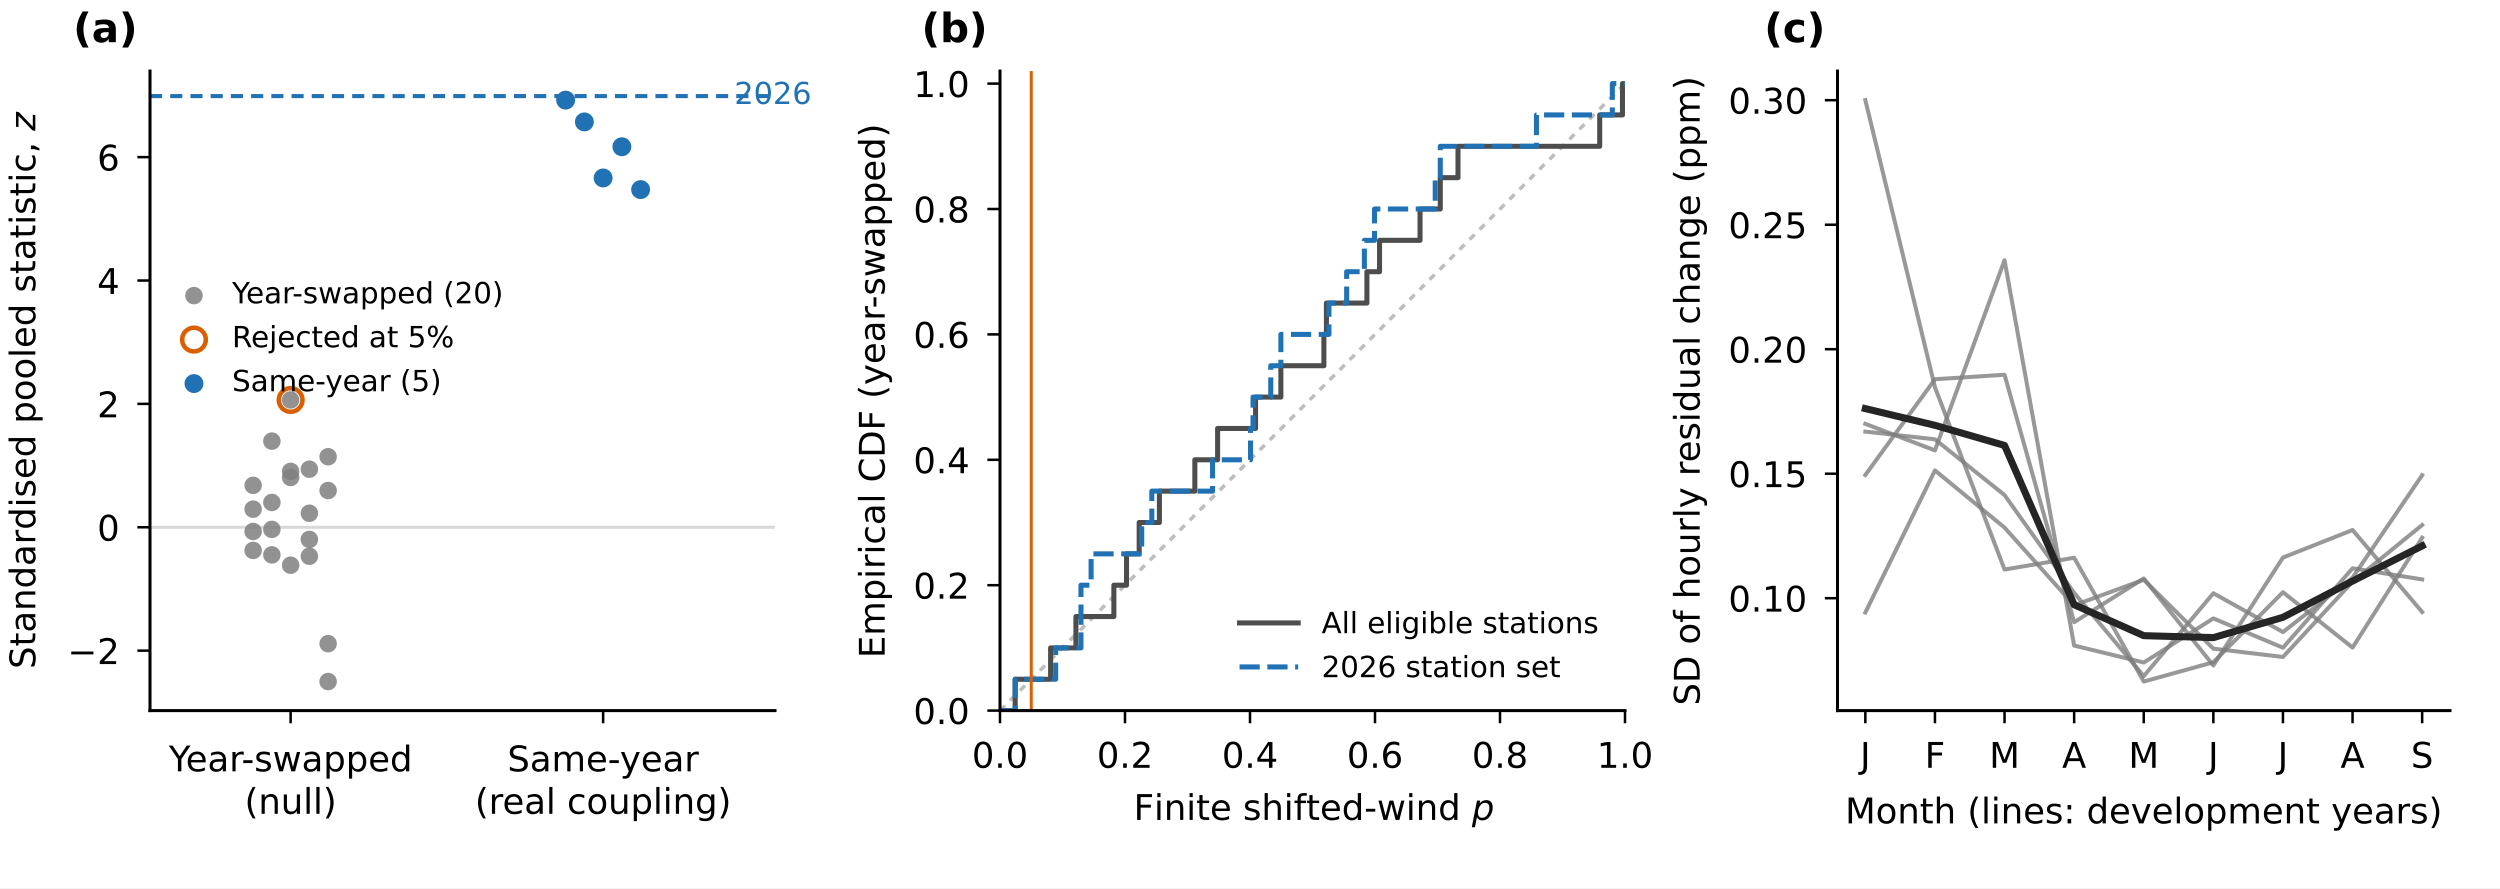
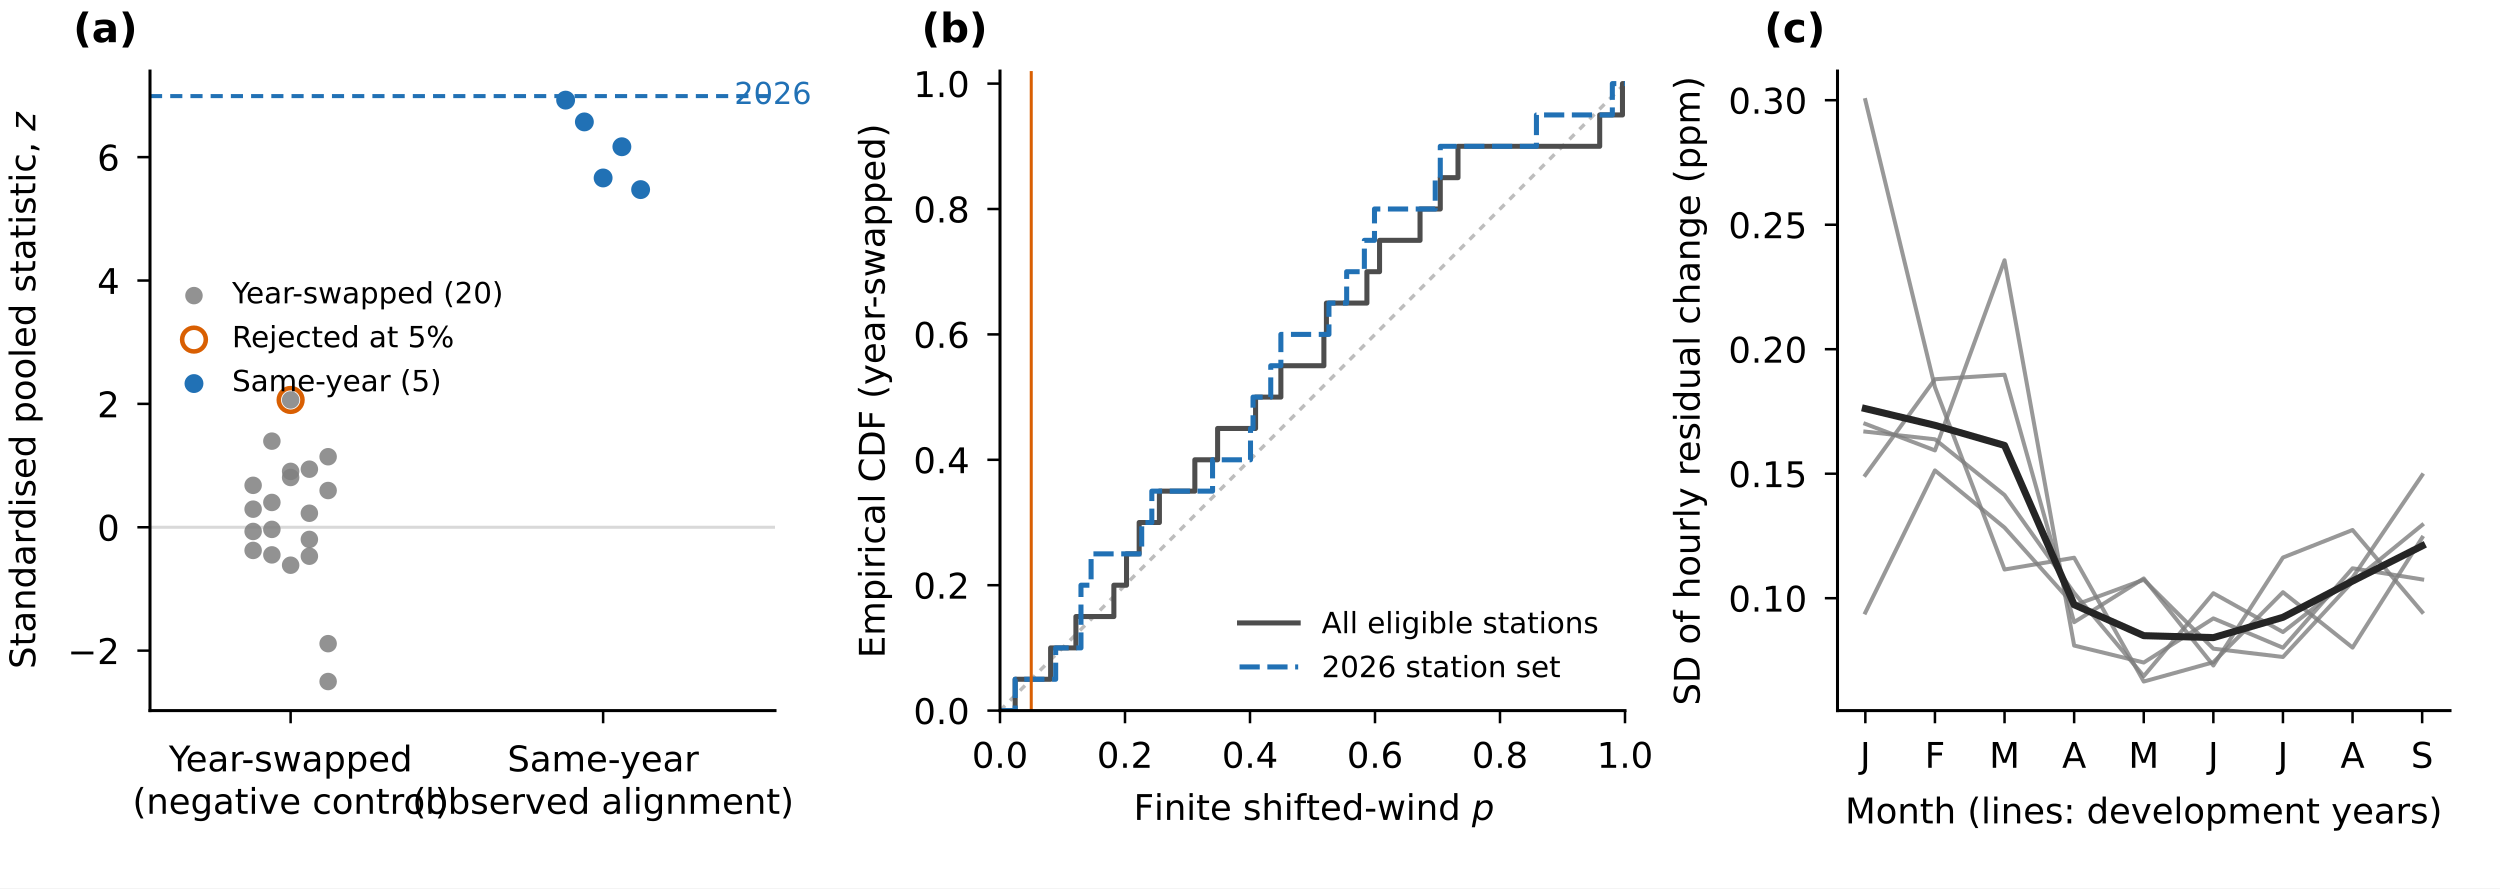
<svg xmlns="http://www.w3.org/2000/svg" xmlns:xlink="http://www.w3.org/1999/xlink" width="494.646pt" height="175.748pt" viewBox="0 0 494.646 175.748" version="1.1">
  <defs>
    <style type="text/css">*{stroke-linejoin: round; stroke-linecap: butt}</style>
  </defs>
  <g id="figure_1">
    <g id="patch_1">
      <path d="M 0 175.748  L 494.646 175.748  L 494.646 0  L 0 0  z " style="fill: #ffffff" />
    </g>
    <g id="axes_1">
      <g id="patch_2">
        <path d="M 29.679 140.598  L 153.34 140.598  L 153.34 14.06  L 29.679 14.06  z " style="fill: #ffffff" />
      </g>
      <g id="line2d_1">
-         <path d="M 29.679 104.322  L 153.34 104.322  " clip-path="url(#p9fe9d88a11)" style="fill: none; stroke: #d9d9d9; stroke-width: 0.6; stroke-linecap: square" />
+         <path d="M 29.679 104.322  L 153.34 104.322  " clip-path="url(#p90c80df615)" style="fill: none; stroke: #d9d9d9; stroke-width: 0.6; stroke-linecap: square" />
      </g>
      <g id="PathCollection_1">
        <defs>
-           <path id="m6a50781ec8" d="M 0 1.732  C 0.459 1.732 0.9 1.55 1.225 1.225  C 1.55 0.9 1.732 0.459 1.732 0  C 1.732 -0.459 1.55 -0.9 1.225 -1.225  C 0.9 -1.55 0.459 -1.732 0 -1.732  C -0.459 -1.732 -0.9 -1.55 -1.225 -1.225  C -1.55 -0.9 -1.732 -0.459 -1.732 0  C -1.732 0.459 -1.55 0.9 -1.225 1.225  C -0.9 1.55 -0.459 1.732 0 1.732  z " />
+           <path id="mfa308ee3d8" d="M 0 1.732  C 0.459 1.732 0.9 1.55 1.225 1.225  C 1.55 0.9 1.732 0.459 1.732 0  C 1.732 -0.459 1.55 -0.9 1.225 -1.225  C 0.9 -1.55 0.459 -1.732 0 -1.732  C -0.459 -1.732 -0.9 -1.55 -1.225 -1.225  C -1.55 -0.9 -1.732 -0.459 -1.732 0  C -1.732 0.459 -1.55 0.9 -1.225 1.225  C -0.9 1.55 -0.459 1.732 0 1.732  z " />
        </defs>
-         <g clip-path="url(#p9fe9d88a11)">
-           <use xlink:href="#m6a50781ec8" x="53.793" y="99.416" style="fill: #7f7f7f; fill-opacity: 0.85" />
-           <use xlink:href="#m6a50781ec8" x="57.503" y="94.475" style="fill: #7f7f7f; fill-opacity: 0.85" />
-           <use xlink:href="#m6a50781ec8" x="61.212" y="92.832" style="fill: #7f7f7f; fill-opacity: 0.85" />
-           <use xlink:href="#m6a50781ec8" x="64.922" y="90.368" style="fill: #7f7f7f; fill-opacity: 0.85" />
-           <use xlink:href="#m6a50781ec8" x="50.083" y="108.906" style="fill: #7f7f7f; fill-opacity: 0.85" />
-           <use xlink:href="#m6a50781ec8" x="57.503" y="93.266" style="fill: #7f7f7f; fill-opacity: 0.85" />
-           <use xlink:href="#m6a50781ec8" x="61.212" y="106.729" style="fill: #7f7f7f; fill-opacity: 0.85" />
-           <use xlink:href="#m6a50781ec8" x="64.922" y="127.353" style="fill: #7f7f7f; fill-opacity: 0.85" />
-           <use xlink:href="#m6a50781ec8" x="50.083" y="100.743" style="fill: #7f7f7f; fill-opacity: 0.85" />
-           <use xlink:href="#m6a50781ec8" x="53.793" y="87.283" style="fill: #7f7f7f; fill-opacity: 0.85" />
-           <use xlink:href="#m6a50781ec8" x="61.212" y="110.051" style="fill: #7f7f7f; fill-opacity: 0.85" />
-           <use xlink:href="#m6a50781ec8" x="64.922" y="97.054" style="fill: #7f7f7f; fill-opacity: 0.85" />
-           <use xlink:href="#m6a50781ec8" x="50.083" y="96.026" style="fill: #7f7f7f; fill-opacity: 0.85" />
-           <use xlink:href="#m6a50781ec8" x="53.793" y="104.743" style="fill: #7f7f7f; fill-opacity: 0.85" />
-           <use xlink:href="#m6a50781ec8" x="57.503" y="111.831" style="fill: #7f7f7f; fill-opacity: 0.85" />
-           <use xlink:href="#m6a50781ec8" x="64.922" y="134.847" style="fill: #7f7f7f; fill-opacity: 0.85" />
-           <use xlink:href="#m6a50781ec8" x="50.083" y="105.154" style="fill: #7f7f7f; fill-opacity: 0.85" />
-           <use xlink:href="#m6a50781ec8" x="53.793" y="109.789" style="fill: #7f7f7f; fill-opacity: 0.85" />
-           <use xlink:href="#m6a50781ec8" x="57.503" y="79.135" style="fill: #7f7f7f; fill-opacity: 0.85" />
-           <use xlink:href="#m6a50781ec8" x="61.212" y="101.549" style="fill: #7f7f7f; fill-opacity: 0.85" />
+         <g clip-path="url(#p90c80df615)">
+           <use xlink:href="#mfa308ee3d8" x="53.793" y="99.416" style="fill: #7f7f7f; fill-opacity: 0.85" />
+           <use xlink:href="#mfa308ee3d8" x="57.503" y="94.475" style="fill: #7f7f7f; fill-opacity: 0.85" />
+           <use xlink:href="#mfa308ee3d8" x="61.212" y="92.832" style="fill: #7f7f7f; fill-opacity: 0.85" />
+           <use xlink:href="#mfa308ee3d8" x="64.922" y="90.368" style="fill: #7f7f7f; fill-opacity: 0.85" />
+           <use xlink:href="#mfa308ee3d8" x="50.083" y="108.906" style="fill: #7f7f7f; fill-opacity: 0.85" />
+           <use xlink:href="#mfa308ee3d8" x="57.503" y="93.266" style="fill: #7f7f7f; fill-opacity: 0.85" />
+           <use xlink:href="#mfa308ee3d8" x="61.212" y="106.729" style="fill: #7f7f7f; fill-opacity: 0.85" />
+           <use xlink:href="#mfa308ee3d8" x="64.922" y="127.353" style="fill: #7f7f7f; fill-opacity: 0.85" />
+           <use xlink:href="#mfa308ee3d8" x="50.083" y="100.743" style="fill: #7f7f7f; fill-opacity: 0.85" />
+           <use xlink:href="#mfa308ee3d8" x="53.793" y="87.283" style="fill: #7f7f7f; fill-opacity: 0.85" />
+           <use xlink:href="#mfa308ee3d8" x="61.212" y="110.051" style="fill: #7f7f7f; fill-opacity: 0.85" />
+           <use xlink:href="#mfa308ee3d8" x="64.922" y="97.054" style="fill: #7f7f7f; fill-opacity: 0.85" />
+           <use xlink:href="#mfa308ee3d8" x="50.083" y="96.026" style="fill: #7f7f7f; fill-opacity: 0.85" />
+           <use xlink:href="#mfa308ee3d8" x="53.793" y="104.743" style="fill: #7f7f7f; fill-opacity: 0.85" />
+           <use xlink:href="#mfa308ee3d8" x="57.503" y="111.831" style="fill: #7f7f7f; fill-opacity: 0.85" />
+           <use xlink:href="#mfa308ee3d8" x="64.922" y="134.847" style="fill: #7f7f7f; fill-opacity: 0.85" />
+           <use xlink:href="#mfa308ee3d8" x="50.083" y="105.154" style="fill: #7f7f7f; fill-opacity: 0.85" />
+           <use xlink:href="#mfa308ee3d8" x="53.793" y="109.789" style="fill: #7f7f7f; fill-opacity: 0.85" />
+           <use xlink:href="#mfa308ee3d8" x="57.503" y="79.135" style="fill: #7f7f7f; fill-opacity: 0.85" />
+           <use xlink:href="#mfa308ee3d8" x="61.212" y="101.549" style="fill: #7f7f7f; fill-opacity: 0.85" />
        </g>
      </g>
      <g id="PathCollection_2">
-         <path d="M 57.503 81.48  C 58.125 81.48 58.721 81.233 59.161 80.793  C 59.601 80.354 59.848 79.757 59.848 79.135  C 59.848 78.513 59.601 77.916 59.161 77.477  C 58.721 77.037 58.125 76.79 57.503 76.79  C 56.881 76.79 56.284 77.037 55.844 77.477  C 55.404 77.916 55.157 78.513 55.157 79.135  C 55.157 79.757 55.404 80.354 55.844 80.793  C 56.284 81.233 56.881 81.48 57.503 81.48  L 57.503 81.48  z " clip-path="url(#p9fe9d88a11)" style="fill: none; stroke: #d95f02; stroke-width: 0.9" />
+         <path d="M 57.503 81.48  C 58.125 81.48 58.721 81.233 59.161 80.793  C 59.601 80.354 59.848 79.757 59.848 79.135  C 59.848 78.513 59.601 77.916 59.161 77.477  C 58.721 77.037 58.125 76.79 57.503 76.79  C 56.881 76.79 56.284 77.037 55.844 77.477  C 55.404 77.916 55.157 78.513 55.157 79.135  C 55.157 79.757 55.404 80.354 55.844 80.793  C 56.284 81.233 56.881 81.48 57.503 81.48  L 57.503 81.48  z " clip-path="url(#p90c80df615)" style="fill: none; stroke: #d95f02; stroke-width: 0.9" />
      </g>
      <g id="PathCollection_3">
        <defs>
-           <path id="mf98ce5c8f5" d="M 0 1.871  C 0.496 1.871 0.972 1.674 1.323 1.323  C 1.674 0.972 1.871 0.496 1.871 0  C 1.871 -0.496 1.674 -0.972 1.323 -1.323  C 0.972 -1.674 0.496 -1.871 0 -1.871  C -0.496 -1.871 -0.972 -1.674 -1.323 -1.323  C -1.674 -0.972 -1.871 -0.496 -1.871 0  C -1.871 0.496 -1.674 0.972 -1.323 1.323  C -0.972 1.674 -0.496 1.871 0 1.871  z " />
+           <path id="m3a28b609cc" d="M 0 1.871  C 0.496 1.871 0.972 1.674 1.323 1.323  C 1.674 0.972 1.871 0.496 1.871 0  C 1.871 -0.496 1.674 -0.972 1.323 -1.323  C 0.972 -1.674 0.496 -1.871 0 -1.871  C -0.496 -1.871 -0.972 -1.674 -1.323 -1.323  C -1.674 -0.972 -1.871 -0.496 -1.871 0  C -1.871 0.496 -1.674 0.972 -1.323 1.323  C -0.972 1.674 -0.496 1.871 0 1.871  z " />
        </defs>
-         <g clip-path="url(#p9fe9d88a11)">
-           <use xlink:href="#mf98ce5c8f5" x="111.914" y="19.812" style="fill: #2171b5" />
-           <use xlink:href="#mf98ce5c8f5" x="115.623" y="24.121" style="fill: #2171b5" />
-           <use xlink:href="#mf98ce5c8f5" x="119.333" y="35.211" style="fill: #2171b5" />
-           <use xlink:href="#mf98ce5c8f5" x="123.043" y="29.034" style="fill: #2171b5" />
-           <use xlink:href="#mf98ce5c8f5" x="126.753" y="37.515" style="fill: #2171b5" />
+         <g clip-path="url(#p90c80df615)">
+           <use xlink:href="#m3a28b609cc" x="111.914" y="19.812" style="fill: #2171b5" />
+           <use xlink:href="#m3a28b609cc" x="115.623" y="24.121" style="fill: #2171b5" />
+           <use xlink:href="#m3a28b609cc" x="119.333" y="35.211" style="fill: #2171b5" />
+           <use xlink:href="#m3a28b609cc" x="123.043" y="29.034" style="fill: #2171b5" />
+           <use xlink:href="#m3a28b609cc" x="126.753" y="37.515" style="fill: #2171b5" />
        </g>
      </g>
      <g id="matplotlib.axis_1">
        <g id="xtick_1">
          <g id="line2d_2">
            <defs>
-               <path id="me40fa7e837" d="M 0 0  L 0 2.5  " style="stroke: #000000; stroke-width: 0.5" />
+               <path id="m6443b34f4c" d="M 0 0  L 0 2.5  " style="stroke: #000000; stroke-width: 0.5" />
            </defs>
            <g>
-               <use xlink:href="#me40fa7e837" x="57.503" y="140.598" style="stroke: #000000; stroke-width: 0.5" />
+               <use xlink:href="#m6443b34f4c" x="57.503" y="140.598" style="stroke: #000000; stroke-width: 0.5" />
            </g>
          </g>
          <g id="text_1">
            <text style="font-size: 7px; font-family: 'DejaVu Sans'" transform="translate(33.40342 152.618)">Year-swapped</text>
-             <text style="font-size: 7px; font-family: 'DejaVu Sans'" transform="translate(48.39053 161.0199)">(null)</text>
+             <text style="font-size: 7px; font-family: 'DejaVu Sans'" transform="translate(26.21912 161.0199)">(negative control)</text>
          </g>
        </g>
        <g id="xtick_2">
          <g id="line2d_3">
            <g>
-               <use xlink:href="#me40fa7e837" x="119.333" y="140.598" style="stroke: #000000; stroke-width: 0.5" />
+               <use xlink:href="#m6443b34f4c" x="119.333" y="140.598" style="stroke: #000000; stroke-width: 0.5" />
            </g>
          </g>
          <g id="text_2">
            <text style="font-size: 7px; font-family: 'DejaVu Sans'" transform="translate(100.3933 152.6175)">Same-year</text>
-             <text style="font-size: 7px; font-family: 'DejaVu Sans'" transform="translate(93.96647 161.0194)">(real coupling)</text>
+             <text style="font-size: 7px; font-family: 'DejaVu Sans'" transform="translate(81.58085 161.0194)">(observed alignment)</text>
          </g>
        </g>
      </g>
      <g id="matplotlib.axis_2">
        <g id="ytick_1">
          <g id="line2d_4">
            <defs>
-               <path id="ma32cba425f" d="M 0 0  L -2.5 0  " style="stroke: #000000; stroke-width: 0.5" />
+               <path id="m1b602d53a7" d="M 0 0  L -2.5 0  " style="stroke: #000000; stroke-width: 0.5" />
            </defs>
            <g>
-               <use xlink:href="#ma32cba425f" x="29.679" y="128.733" style="stroke: #000000; stroke-width: 0.5" />
+               <use xlink:href="#m1b602d53a7" x="29.679" y="128.733" style="stroke: #000000; stroke-width: 0.5" />
            </g>
          </g>
          <g id="text_3">
            <text style="font-size: 7px; font-family: 'DejaVu Sans'; text-anchor: end" x="23.679" y="131.392" transform="rotate(-0 23.67874 131.3922)">−2</text>
          </g>
        </g>
        <g id="ytick_2">
          <g id="line2d_5">
            <g>
-               <use xlink:href="#ma32cba425f" x="29.679" y="104.322" style="stroke: #000000; stroke-width: 0.5" />
+               <use xlink:href="#m1b602d53a7" x="29.679" y="104.322" style="stroke: #000000; stroke-width: 0.5" />
            </g>
          </g>
          <g id="text_4">
            <text style="font-size: 7px; font-family: 'DejaVu Sans'; text-anchor: end" x="23.679" y="106.982" transform="rotate(-0 23.67874 106.9816)">0</text>
          </g>
        </g>
        <g id="ytick_3">
          <g id="line2d_6">
            <g>
-               <use xlink:href="#ma32cba425f" x="29.679" y="79.912" style="stroke: #000000; stroke-width: 0.5" />
+               <use xlink:href="#m1b602d53a7" x="29.679" y="79.912" style="stroke: #000000; stroke-width: 0.5" />
            </g>
          </g>
          <g id="text_5">
            <text style="font-size: 7px; font-family: 'DejaVu Sans'; text-anchor: end" x="23.679" y="82.571" transform="rotate(-0 23.67874 82.57095)">2</text>
          </g>
        </g>
        <g id="ytick_4">
          <g id="line2d_7">
            <g>
-               <use xlink:href="#ma32cba425f" x="29.679" y="55.501" style="stroke: #000000; stroke-width: 0.5" />
+               <use xlink:href="#m1b602d53a7" x="29.679" y="55.501" style="stroke: #000000; stroke-width: 0.5" />
            </g>
          </g>
          <g id="text_6">
            <text style="font-size: 7px; font-family: 'DejaVu Sans'; text-anchor: end" x="23.679" y="58.16" transform="rotate(-0 23.67874 58.16034)">4</text>
          </g>
        </g>
        <g id="ytick_5">
          <g id="line2d_8">
            <g>
-               <use xlink:href="#ma32cba425f" x="29.679" y="31.091" style="stroke: #000000; stroke-width: 0.5" />
+               <use xlink:href="#m1b602d53a7" x="29.679" y="31.091" style="stroke: #000000; stroke-width: 0.5" />
            </g>
          </g>
          <g id="text_7">
            <text style="font-size: 7px; font-family: 'DejaVu Sans'; text-anchor: end" x="23.679" y="33.75" transform="rotate(-0 23.67874 33.74973)">6</text>
          </g>
        </g>
        <g id="text_8">
          <g transform="translate(7.677568 132.3491) rotate(-90)">
            <text>
              <tspan x="0" y="-0.688" style="font-size: 7px; font-family: 'DejaVu Sans'">S</tspan>
              <tspan x="4.443" y="-0.688" style="font-size: 7px; font-family: 'DejaVu Sans'">t</tspan>
              <tspan x="7.188" y="-0.688" style="font-size: 7px; font-family: 'DejaVu Sans'">a</tspan>
              <tspan x="11.478" y="-0.688" style="font-size: 7px; font-family: 'DejaVu Sans'">n</tspan>
              <tspan x="15.914" y="-0.688" style="font-size: 7px; font-family: 'DejaVu Sans'">d</tspan>
              <tspan x="20.357" y="-0.688" style="font-size: 7px; font-family: 'DejaVu Sans'">a</tspan>
              <tspan x="24.647" y="-0.688" style="font-size: 7px; font-family: 'DejaVu Sans'">r</tspan>
              <tspan x="27.525" y="-0.688" style="font-size: 7px; font-family: 'DejaVu Sans'">d</tspan>
              <tspan x="31.968" y="-0.688" style="font-size: 7px; font-family: 'DejaVu Sans'">i</tspan>
              <tspan x="33.913" y="-0.688" style="font-size: 7px; font-family: 'DejaVu Sans'">s</tspan>
              <tspan x="37.56" y="-0.688" style="font-size: 7px; font-family: 'DejaVu Sans'">e</tspan>
              <tspan x="41.867" y="-0.688" style="font-size: 7px; font-family: 'DejaVu Sans'">d</tspan>
              <tspan x="46.31" y="-0.688" style="font-size: 7px; font-family: 'DejaVu Sans'"> </tspan>
              <tspan x="48.535" y="-0.688" style="font-size: 7px; font-family: 'DejaVu Sans'">p</tspan>
              <tspan x="52.979" y="-0.688" style="font-size: 7px; font-family: 'DejaVu Sans'">o</tspan>
              <tspan x="57.261" y="-0.688" style="font-size: 7px; font-family: 'DejaVu Sans'">o</tspan>
              <tspan x="61.544" y="-0.688" style="font-size: 7px; font-family: 'DejaVu Sans'">l</tspan>
              <tspan x="63.489" y="-0.688" style="font-size: 7px; font-family: 'DejaVu Sans'">e</tspan>
              <tspan x="67.795" y="-0.688" style="font-size: 7px; font-family: 'DejaVu Sans'">d</tspan>
              <tspan x="72.239" y="-0.688" style="font-size: 7px; font-family: 'DejaVu Sans'"> </tspan>
              <tspan x="74.464" y="-0.688" style="font-size: 7px; font-family: 'DejaVu Sans'">s</tspan>
              <tspan x="78.111" y="-0.688" style="font-size: 7px; font-family: 'DejaVu Sans'">t</tspan>
              <tspan x="80.855" y="-0.688" style="font-size: 7px; font-family: 'DejaVu Sans'">a</tspan>
              <tspan x="85.145" y="-0.688" style="font-size: 7px; font-family: 'DejaVu Sans'">t</tspan>
              <tspan x="87.89" y="-0.688" style="font-size: 7px; font-family: 'DejaVu Sans'">i</tspan>
              <tspan x="89.834" y="-0.688" style="font-size: 7px; font-family: 'DejaVu Sans'">s</tspan>
              <tspan x="93.481" y="-0.688" style="font-size: 7px; font-family: 'DejaVu Sans'">t</tspan>
              <tspan x="96.226" y="-0.688" style="font-size: 7px; font-family: 'DejaVu Sans'">i</tspan>
              <tspan x="98.171" y="-0.688" style="font-size: 7px; font-family: 'DejaVu Sans'">c</tspan>
              <tspan x="102.02" y="-0.688" style="font-size: 7px; font-family: 'DejaVu Sans'">,</tspan>
              <tspan x="104.245" y="-0.688" style="font-size: 7px; font-family: 'DejaVu Sans'"> </tspan>
              <tspan x="106.47" y="-0.688" style="font-style: oblique; font-size: 7px; font-family: 'DejaVu Sans'">z</tspan>
            </text>
          </g>
        </g>
      </g>
      <g id="line2d_9">
-         <path d="M 29.679 19.017  L 153.34 19.017  " clip-path="url(#p9fe9d88a11)" style="fill: none; stroke-dasharray: 2.4,1.6; stroke-dashoffset: 0; stroke: #2171b5; stroke-width: 0.8" />
+         <path d="M 29.679 19.017  L 153.34 19.017  " clip-path="url(#p90c80df615)" style="fill: none; stroke-dasharray: 2.4,1.6; stroke-dashoffset: 0; stroke: #2171b5; stroke-width: 0.8" />
      </g>
      <g id="patch_3">
        <path d="M 29.679 140.598  L 29.679 14.06  " style="fill: none; stroke: #000000; stroke-width: 0.6; stroke-linejoin: miter; stroke-linecap: square" />
      </g>
      <g id="patch_4">
        <path d="M 29.679 140.598  L 153.34 140.598  " style="fill: none; stroke: #000000; stroke-width: 0.6; stroke-linejoin: miter; stroke-linecap: square" />
      </g>
      <g id="text_9">
        <text style="font-weight: 700; font-size: 8px; font-family: 'DejaVu Sans'; text-anchor: end" x="27.206" y="8.342" transform="rotate(-0 27.20551 8.34181)">(a)</text>
      </g>
      <g id="text_10">
        <text style="font-size: 6px; font-family: 'DejaVu Sans'; text-anchor: start; fill: #2171b5" x="145.302" y="20.576" transform="rotate(-0 145.3022 20.57577)">2026</text>
      </g>
      <g id="legend_1">
        <g id="PathCollection_4">
          <g>
-             <use xlink:href="#m6a50781ec8" x="38.379" y="58.49" style="fill: #7f7f7f; fill-opacity: 0.85" />
+             <use xlink:href="#mfa308ee3d8" x="38.379" y="58.49" style="fill: #7f7f7f; fill-opacity: 0.85" />
          </g>
        </g>
        <g id="text_11">
          <text style="font-size: 5.8px; font-family: 'DejaVu Sans'; text-anchor: start" x="45.919" y="60.012" transform="rotate(-0 45.91874 60.01246)">Year-swapped (20)</text>
        </g>
        <g id="PathCollection_5">
          <path d="M 38.379 69.536  C 39.001 69.536 39.597 69.289 40.037 68.849  C 40.477 68.409 40.724 67.812 40.724 67.19  C 40.724 66.568 40.477 65.972 40.037 65.532  C 39.597 65.092 39.001 64.845 38.379 64.845  C 37.757 64.845 37.16 65.092 36.72 65.532  C 36.281 65.972 36.034 66.568 36.034 67.19  C 36.034 67.812 36.281 68.409 36.72 68.849  C 37.16 69.289 37.757 69.536 38.379 69.536  L 38.379 69.536  z " style="fill: none; stroke: #d95f02; stroke-width: 0.9" />
        </g>
        <g id="text_12">
          <text style="font-size: 5.8px; font-family: 'DejaVu Sans'; text-anchor: start" x="45.919" y="68.713" transform="rotate(-0 45.91874 68.71291)">Rejected at 5%</text>
        </g>
        <g id="PathCollection_6">
          <g>
-             <use xlink:href="#mf98ce5c8f5" x="38.379" y="75.891" style="fill: #2171b5" />
+             <use xlink:href="#m3a28b609cc" x="38.379" y="75.891" style="fill: #2171b5" />
          </g>
        </g>
        <g id="text_13">
          <text style="font-size: 5.8px; font-family: 'DejaVu Sans'; text-anchor: start" x="45.919" y="77.413" transform="rotate(-0 45.91874 77.41337)">Same-year (5)</text>
        </g>
      </g>
    </g>
    <g id="axes_2">
      <g id="patch_5">
        <path d="M 197.858 140.598  L 321.52 140.598  L 321.52 14.06  L 197.858 14.06  z " style="fill: #ffffff" />
      </g>
      <g id="matplotlib.axis_3">
        <g id="xtick_3">
          <g id="line2d_10">
            <g>
-               <use xlink:href="#me40fa7e837" x="197.858" y="140.598" style="stroke: #000000; stroke-width: 0.5" />
+               <use xlink:href="#m6443b34f4c" x="197.858" y="140.598" style="stroke: #000000; stroke-width: 0.5" />
            </g>
          </g>
          <g id="text_14">
            <text style="font-size: 7px; font-family: 'DejaVu Sans'; text-anchor: middle" x="197.858" y="151.917" transform="rotate(-0 197.8583 151.9168)">0.0</text>
          </g>
        </g>
        <g id="xtick_4">
          <g id="line2d_11">
            <g>
-               <use xlink:href="#me40fa7e837" x="222.591" y="140.598" style="stroke: #000000; stroke-width: 0.5" />
+               <use xlink:href="#m6443b34f4c" x="222.591" y="140.598" style="stroke: #000000; stroke-width: 0.5" />
            </g>
          </g>
          <g id="text_15">
            <text style="font-size: 7px; font-family: 'DejaVu Sans'; text-anchor: middle" x="222.591" y="151.917" transform="rotate(-0 222.5906 151.9168)">0.2</text>
          </g>
        </g>
        <g id="xtick_5">
          <g id="line2d_12">
            <g>
-               <use xlink:href="#me40fa7e837" x="247.323" y="140.598" style="stroke: #000000; stroke-width: 0.5" />
+               <use xlink:href="#m6443b34f4c" x="247.323" y="140.598" style="stroke: #000000; stroke-width: 0.5" />
            </g>
          </g>
          <g id="text_16">
            <text style="font-size: 7px; font-family: 'DejaVu Sans'; text-anchor: middle" x="247.323" y="151.917" transform="rotate(-0 247.3228 151.9168)">0.4</text>
          </g>
        </g>
        <g id="xtick_6">
          <g id="line2d_13">
            <g>
-               <use xlink:href="#me40fa7e837" x="272.055" y="140.598" style="stroke: #000000; stroke-width: 0.5" />
+               <use xlink:href="#m6443b34f4c" x="272.055" y="140.598" style="stroke: #000000; stroke-width: 0.5" />
            </g>
          </g>
          <g id="text_17">
            <text style="font-size: 7px; font-family: 'DejaVu Sans'; text-anchor: middle" x="272.055" y="151.917" transform="rotate(-0 272.0551 151.9168)">0.6</text>
          </g>
        </g>
        <g id="xtick_7">
          <g id="line2d_14">
            <g>
-               <use xlink:href="#me40fa7e837" x="296.787" y="140.598" style="stroke: #000000; stroke-width: 0.5" />
+               <use xlink:href="#m6443b34f4c" x="296.787" y="140.598" style="stroke: #000000; stroke-width: 0.5" />
            </g>
          </g>
          <g id="text_18">
            <text style="font-size: 7px; font-family: 'DejaVu Sans'; text-anchor: middle" x="296.787" y="151.917" transform="rotate(-0 296.7874 151.9168)">0.8</text>
          </g>
        </g>
        <g id="xtick_8">
          <g id="line2d_15">
            <g>
-               <use xlink:href="#me40fa7e837" x="321.52" y="140.598" style="stroke: #000000; stroke-width: 0.5" />
+               <use xlink:href="#m6443b34f4c" x="321.52" y="140.598" style="stroke: #000000; stroke-width: 0.5" />
            </g>
          </g>
          <g id="text_19">
            <text style="font-size: 7px; font-family: 'DejaVu Sans'; text-anchor: middle" x="321.52" y="151.917" transform="rotate(-0 321.5197 151.9168)">1.0</text>
          </g>
        </g>
        <g id="text_20">
          <g transform="translate(224.304 162.9184)">
            <text>
              <tspan x="0" y="-0.688" style="font-size: 7px; font-family: 'DejaVu Sans'">F</tspan>
              <tspan x="4.026" y="-0.688" style="font-size: 7px; font-family: 'DejaVu Sans'">i</tspan>
              <tspan x="5.971" y="-0.688" style="font-size: 7px; font-family: 'DejaVu Sans'">n</tspan>
              <tspan x="10.408" y="-0.688" style="font-size: 7px; font-family: 'DejaVu Sans'">i</tspan>
              <tspan x="12.353" y="-0.688" style="font-size: 7px; font-family: 'DejaVu Sans'">t</tspan>
              <tspan x="15.097" y="-0.688" style="font-size: 7px; font-family: 'DejaVu Sans'">e</tspan>
              <tspan x="19.404" y="-0.688" style="font-size: 7px; font-family: 'DejaVu Sans'"> </tspan>
              <tspan x="21.629" y="-0.688" style="font-size: 7px; font-family: 'DejaVu Sans'">s</tspan>
              <tspan x="25.276" y="-0.688" style="font-size: 7px; font-family: 'DejaVu Sans'">h</tspan>
              <tspan x="29.712" y="-0.688" style="font-size: 7px; font-family: 'DejaVu Sans'">i</tspan>
              <tspan x="31.657" y="-0.688" style="font-size: 7px; font-family: 'DejaVu Sans'">f</tspan>
              <tspan x="34.122" y="-0.688" style="font-size: 7px; font-family: 'DejaVu Sans'">t</tspan>
              <tspan x="36.866" y="-0.688" style="font-size: 7px; font-family: 'DejaVu Sans'">e</tspan>
              <tspan x="41.173" y="-0.688" style="font-size: 7px; font-family: 'DejaVu Sans'">d</tspan>
              <tspan x="45.616" y="-0.688" style="font-size: 7px; font-family: 'DejaVu Sans'">-</tspan>
              <tspan x="48.142" y="-0.688" style="font-size: 7px; font-family: 'DejaVu Sans'">w</tspan>
              <tspan x="53.867" y="-0.688" style="font-size: 7px; font-family: 'DejaVu Sans'">i</tspan>
              <tspan x="55.812" y="-0.688" style="font-size: 7px; font-family: 'DejaVu Sans'">n</tspan>
              <tspan x="60.249" y="-0.688" style="font-size: 7px; font-family: 'DejaVu Sans'">d</tspan>
              <tspan x="64.692" y="-0.688" style="font-size: 7px; font-family: 'DejaVu Sans'"> </tspan>
              <tspan x="66.917" y="-0.688" style="font-style: oblique; font-size: 7px; font-family: 'DejaVu Sans'">p</tspan>
            </text>
          </g>
        </g>
      </g>
      <g id="matplotlib.axis_4">
        <g id="ytick_6">
          <g id="line2d_16">
            <g>
-               <use xlink:href="#ma32cba425f" x="197.858" y="140.598" style="stroke: #000000; stroke-width: 0.5" />
+               <use xlink:href="#m1b602d53a7" x="197.858" y="140.598" style="stroke: #000000; stroke-width: 0.5" />
            </g>
          </g>
          <g id="text_21">
            <text style="font-size: 7px; font-family: 'DejaVu Sans'; text-anchor: end" x="191.858" y="143.258" transform="rotate(-0 191.8583 143.2576)">0.0</text>
          </g>
        </g>
        <g id="ytick_7">
          <g id="line2d_17">
            <g>
-               <use xlink:href="#ma32cba425f" x="197.858" y="115.787" style="stroke: #000000; stroke-width: 0.5" />
+               <use xlink:href="#m1b602d53a7" x="197.858" y="115.787" style="stroke: #000000; stroke-width: 0.5" />
            </g>
          </g>
          <g id="text_22">
            <text style="font-size: 7px; font-family: 'DejaVu Sans'; text-anchor: end" x="191.858" y="118.446" transform="rotate(-0 191.8583 118.4461)">0.2</text>
          </g>
        </g>
        <g id="ytick_8">
          <g id="line2d_18">
            <g>
-               <use xlink:href="#ma32cba425f" x="197.858" y="90.975" style="stroke: #000000; stroke-width: 0.5" />
+               <use xlink:href="#m1b602d53a7" x="197.858" y="90.975" style="stroke: #000000; stroke-width: 0.5" />
            </g>
          </g>
          <g id="text_23">
            <text style="font-size: 7px; font-family: 'DejaVu Sans'; text-anchor: end" x="191.858" y="93.635" transform="rotate(-0 191.8583 93.63463)">0.4</text>
          </g>
        </g>
        <g id="ytick_9">
          <g id="line2d_19">
            <g>
-               <use xlink:href="#ma32cba425f" x="197.858" y="66.164" style="stroke: #000000; stroke-width: 0.5" />
+               <use xlink:href="#m1b602d53a7" x="197.858" y="66.164" style="stroke: #000000; stroke-width: 0.5" />
            </g>
          </g>
          <g id="text_24">
            <text style="font-size: 7px; font-family: 'DejaVu Sans'; text-anchor: end" x="191.858" y="68.823" transform="rotate(-0 191.8583 68.82314)">0.6</text>
          </g>
        </g>
        <g id="ytick_10">
          <g id="line2d_20">
            <g>
-               <use xlink:href="#ma32cba425f" x="197.858" y="41.352" style="stroke: #000000; stroke-width: 0.5" />
+               <use xlink:href="#m1b602d53a7" x="197.858" y="41.352" style="stroke: #000000; stroke-width: 0.5" />
            </g>
          </g>
          <g id="text_25">
            <text style="font-size: 7px; font-family: 'DejaVu Sans'; text-anchor: end" x="191.858" y="44.012" transform="rotate(-0 191.8583 44.01166)">0.8</text>
          </g>
        </g>
        <g id="ytick_11">
          <g id="line2d_21">
            <g>
-               <use xlink:href="#ma32cba425f" x="197.858" y="16.541" style="stroke: #000000; stroke-width: 0.5" />
+               <use xlink:href="#m1b602d53a7" x="197.858" y="16.541" style="stroke: #000000; stroke-width: 0.5" />
            </g>
          </g>
          <g id="text_26">
            <text style="font-size: 7px; font-family: 'DejaVu Sans'; text-anchor: end" x="191.858" y="19.2" transform="rotate(-0 191.8583 19.20017)">1.0</text>
          </g>
        </g>
        <g id="text_27">
          <text style="font-size: 7px; font-family: 'DejaVu Sans'; text-anchor: middle" x="175.044" y="77.329" transform="rotate(-90 175.0444 77.32913)">Empirical CDF (year-swapped)</text>
        </g>
      </g>
      <g id="line2d_22">
-         <path d="M 197.858 140.598  L 321.52 16.541  " clip-path="url(#p271e03e752)" style="fill: none; stroke-dasharray: 1.4,1.4; stroke-dashoffset: 0; stroke: #bdbdbd; stroke-width: 0.7" />
+         <path d="M 197.858 140.598  L 321.52 16.541  " clip-path="url(#p82deb50129)" style="fill: none; stroke-dasharray: 1.4,1.4; stroke-dashoffset: 0; stroke: #bdbdbd; stroke-width: 0.7" />
      </g>
      <g id="line2d_23">
-         <path d="M 197.858 140.598  L 200.862 140.598  L 200.862 134.396  L 207.871 134.396  L 207.871 128.193  L 212.878 128.193  L 212.878 121.99  L 220.388 121.99  L 220.388 115.787  L 222.891 115.787  L 222.891 109.584  L 225.394 109.584  L 225.394 103.381  L 229.399 103.381  L 229.399 97.178  L 236.409 97.178  L 236.409 90.975  L 240.914 90.975  L 240.914 84.773  L 248.424 84.773  L 248.424 78.57  L 253.431 78.57  L 253.431 72.367  L 261.942 72.367  L 261.942 66.164  L 262.443 66.164  L 262.443 59.961  L 270.453 59.961  L 270.453 53.758  L 272.956 53.758  L 272.956 47.555  L 280.967 47.555  L 280.967 41.352  L 284.972 41.352  L 284.972 35.15  L 288.477 35.15  L 288.477 28.947  L 316.513 28.947  L 316.513 22.744  L 321.019 22.744  L 321.019 16.541  L 321.52 16.541  L 321.52 16.541  " clip-path="url(#p271e03e752)" style="fill: none; stroke: #4d4d4d; stroke-linecap: square" />
+         <path d="M 197.858 140.598  L 200.862 140.598  L 200.862 134.396  L 207.871 134.396  L 207.871 128.193  L 212.878 128.193  L 212.878 121.99  L 220.388 121.99  L 220.388 115.787  L 222.891 115.787  L 222.891 109.584  L 225.394 109.584  L 225.394 103.381  L 229.399 103.381  L 229.399 97.178  L 236.409 97.178  L 236.409 90.975  L 240.914 90.975  L 240.914 84.773  L 248.424 84.773  L 248.424 78.57  L 253.431 78.57  L 253.431 72.367  L 261.942 72.367  L 261.942 66.164  L 262.443 66.164  L 262.443 59.961  L 270.453 59.961  L 270.453 53.758  L 272.956 53.758  L 272.956 47.555  L 280.967 47.555  L 280.967 41.352  L 284.972 41.352  L 284.972 35.15  L 288.477 35.15  L 288.477 28.947  L 316.513 28.947  L 316.513 22.744  L 321.019 22.744  L 321.019 16.541  L 321.52 16.541  L 321.52 16.541  " clip-path="url(#p82deb50129)" style="fill: none; stroke: #4d4d4d; stroke-linecap: square" />
      </g>
      <g id="line2d_24">
-         <path d="M 197.858 140.598  L 200.862 140.598  L 200.862 134.396  L 208.873 134.396  L 208.873 128.193  L 213.879 128.193  L 213.879 121.99  L 213.879 121.99  L 213.879 115.787  L 215.882 115.787  L 215.882 109.584  L 225.895 109.584  L 225.895 103.381  L 227.897 103.381  L 227.897 97.178  L 239.913 97.178  L 239.913 90.975  L 247.423 90.975  L 247.423 84.773  L 247.924 84.773  L 247.924 78.57  L 251.428 78.57  L 251.428 72.367  L 253.431 72.367  L 253.431 66.164  L 262.943 66.164  L 262.943 59.961  L 266.448 59.961  L 266.448 53.758  L 269.952 53.758  L 269.952 47.555  L 271.955 47.555  L 271.955 41.352  L 283.971 41.352  L 283.971 35.15  L 284.972 35.15  L 284.972 28.947  L 303.997 28.947  L 303.997 22.744  L 319.016 22.744  L 319.016 16.541  L 321.52 16.541  L 321.52 16.541  " clip-path="url(#p271e03e752)" style="fill: none; stroke-dasharray: 4,1.5; stroke-dashoffset: 0; stroke: #2171b5" />
+         <path d="M 197.858 140.598  L 200.862 140.598  L 200.862 134.396  L 208.873 134.396  L 208.873 128.193  L 213.879 128.193  L 213.879 121.99  L 213.879 121.99  L 213.879 115.787  L 215.882 115.787  L 215.882 109.584  L 225.895 109.584  L 225.895 103.381  L 227.897 103.381  L 227.897 97.178  L 239.913 97.178  L 239.913 90.975  L 247.423 90.975  L 247.423 84.773  L 247.924 84.773  L 247.924 78.57  L 251.428 78.57  L 251.428 72.367  L 253.431 72.367  L 253.431 66.164  L 262.943 66.164  L 262.943 59.961  L 266.448 59.961  L 266.448 53.758  L 269.952 53.758  L 269.952 47.555  L 271.955 47.555  L 271.955 41.352  L 283.971 41.352  L 283.971 35.15  L 284.972 35.15  L 284.972 28.947  L 303.997 28.947  L 303.997 22.744  L 319.016 22.744  L 319.016 16.541  L 321.52 16.541  L 321.52 16.541  " clip-path="url(#p82deb50129)" style="fill: none; stroke-dasharray: 4,1.5; stroke-dashoffset: 0; stroke: #2171b5" />
      </g>
      <g id="line2d_25">
-         <path d="M 204.041 140.598  L 204.041 14.06  " clip-path="url(#p271e03e752)" style="fill: none; stroke: #d95f02; stroke-width: 0.6; stroke-linecap: square" />
+         <path d="M 204.041 140.598  L 204.041 14.06  " clip-path="url(#p82deb50129)" style="fill: none; stroke: #d95f02; stroke-width: 0.6; stroke-linecap: square" />
      </g>
      <g id="patch_6">
        <path d="M 197.858 140.598  L 197.858 14.06  " style="fill: none; stroke: #000000; stroke-width: 0.6; stroke-linejoin: miter; stroke-linecap: square" />
      </g>
      <g id="patch_7">
        <path d="M 197.858 140.598  L 321.52 140.598  " style="fill: none; stroke: #000000; stroke-width: 0.6; stroke-linejoin: miter; stroke-linecap: square" />
      </g>
      <g id="text_28">
        <text style="font-weight: 700; font-size: 8px; font-family: 'DejaVu Sans'; text-anchor: end" x="195.385" y="8.342" transform="rotate(-0 195.385 8.34181)">(b)</text>
      </g>
      <g id="legend_2">
        <g id="line2d_26">
          <path d="M 245.255 123.255  L 251.055 123.255  L 251.055 123.255  L 256.855 123.255  L 256.855 123.255  " style="fill: none; stroke: #4d4d4d; stroke-linecap: square" />
        </g>
        <g id="text_29">
          <text style="font-size: 5.8px; font-family: 'DejaVu Sans'; text-anchor: start" x="261.495" y="125.285" transform="rotate(-0 261.4951 125.2846)">All eligible stations</text>
        </g>
        <g id="line2d_27">
          <path d="M 245.255 131.955  L 251.055 131.955  L 251.055 131.955  L 256.855 131.955  L 256.855 131.955  " style="fill: none; stroke-dasharray: 4,1.5; stroke-dashoffset: 0; stroke: #2171b5" />
        </g>
        <g id="text_30">
          <text style="font-size: 5.8px; font-family: 'DejaVu Sans'; text-anchor: start" x="261.495" y="133.985" transform="rotate(-0 261.4951 133.9851)">2026 station set</text>
        </g>
      </g>
    </g>
    <g id="axes_3">
      <g id="patch_8">
        <path d="M 363.565 140.598  L 484.753 140.598  L 484.753 14.06  L 363.565 14.06  z " style="fill: #ffffff" />
      </g>
      <g id="matplotlib.axis_5">
        <g id="xtick_9">
          <g id="line2d_28">
            <g>
-               <use xlink:href="#me40fa7e837" x="369.073" y="140.598" style="stroke: #000000; stroke-width: 0.5" />
+               <use xlink:href="#m6443b34f4c" x="369.073" y="140.598" style="stroke: #000000; stroke-width: 0.5" />
            </g>
          </g>
          <g id="text_31">
            <text style="font-size: 7px; font-family: 'DejaVu Sans'; text-anchor: middle" x="369.073" y="151.917" transform="rotate(-0 369.0731 151.9168)">J</text>
          </g>
        </g>
        <g id="xtick_10">
          <g id="line2d_29">
            <g>
-               <use xlink:href="#me40fa7e837" x="382.845" y="140.598" style="stroke: #000000; stroke-width: 0.5" />
+               <use xlink:href="#m6443b34f4c" x="382.845" y="140.598" style="stroke: #000000; stroke-width: 0.5" />
            </g>
          </g>
          <g id="text_32">
            <text style="font-size: 7px; font-family: 'DejaVu Sans'; text-anchor: middle" x="382.845" y="151.917" transform="rotate(-0 382.8445 151.9168)">F</text>
          </g>
        </g>
        <g id="xtick_11">
          <g id="line2d_30">
            <g>
-               <use xlink:href="#me40fa7e837" x="396.616" y="140.598" style="stroke: #000000; stroke-width: 0.5" />
+               <use xlink:href="#m6443b34f4c" x="396.616" y="140.598" style="stroke: #000000; stroke-width: 0.5" />
            </g>
          </g>
          <g id="text_33">
            <text style="font-size: 7px; font-family: 'DejaVu Sans'; text-anchor: middle" x="396.616" y="151.917" transform="rotate(-0 396.6159 151.9168)">M</text>
          </g>
        </g>
        <g id="xtick_12">
          <g id="line2d_31">
            <g>
-               <use xlink:href="#me40fa7e837" x="410.387" y="140.598" style="stroke: #000000; stroke-width: 0.5" />
+               <use xlink:href="#m6443b34f4c" x="410.387" y="140.598" style="stroke: #000000; stroke-width: 0.5" />
            </g>
          </g>
          <g id="text_34">
            <text style="font-size: 7px; font-family: 'DejaVu Sans'; text-anchor: middle" x="410.387" y="151.917" transform="rotate(-0 410.3873 151.9168)">A</text>
          </g>
        </g>
        <g id="xtick_13">
          <g id="line2d_32">
            <g>
-               <use xlink:href="#me40fa7e837" x="424.159" y="140.598" style="stroke: #000000; stroke-width: 0.5" />
+               <use xlink:href="#m6443b34f4c" x="424.159" y="140.598" style="stroke: #000000; stroke-width: 0.5" />
            </g>
          </g>
          <g id="text_35">
            <text style="font-size: 7px; font-family: 'DejaVu Sans'; text-anchor: middle" x="424.159" y="151.917" transform="rotate(-0 424.1587 151.9168)">M</text>
          </g>
        </g>
        <g id="xtick_14">
          <g id="line2d_33">
            <g>
-               <use xlink:href="#me40fa7e837" x="437.93" y="140.598" style="stroke: #000000; stroke-width: 0.5" />
+               <use xlink:href="#m6443b34f4c" x="437.93" y="140.598" style="stroke: #000000; stroke-width: 0.5" />
            </g>
          </g>
          <g id="text_36">
            <text style="font-size: 7px; font-family: 'DejaVu Sans'; text-anchor: middle" x="437.93" y="151.917" transform="rotate(-0 437.93 151.9168)">J</text>
          </g>
        </g>
        <g id="xtick_15">
          <g id="line2d_34">
            <g>
-               <use xlink:href="#me40fa7e837" x="451.701" y="140.598" style="stroke: #000000; stroke-width: 0.5" />
+               <use xlink:href="#m6443b34f4c" x="451.701" y="140.598" style="stroke: #000000; stroke-width: 0.5" />
            </g>
          </g>
          <g id="text_37">
            <text style="font-size: 7px; font-family: 'DejaVu Sans'; text-anchor: middle" x="451.701" y="151.917" transform="rotate(-0 451.7014 151.9168)">J</text>
          </g>
        </g>
        <g id="xtick_16">
          <g id="line2d_35">
            <g>
-               <use xlink:href="#me40fa7e837" x="465.473" y="140.598" style="stroke: #000000; stroke-width: 0.5" />
+               <use xlink:href="#m6443b34f4c" x="465.473" y="140.598" style="stroke: #000000; stroke-width: 0.5" />
            </g>
          </g>
          <g id="text_38">
            <text style="font-size: 7px; font-family: 'DejaVu Sans'; text-anchor: middle" x="465.473" y="151.917" transform="rotate(-0 465.4728 151.9168)">A</text>
          </g>
        </g>
        <g id="xtick_17">
          <g id="line2d_36">
            <g>
-               <use xlink:href="#me40fa7e837" x="479.244" y="140.598" style="stroke: #000000; stroke-width: 0.5" />
+               <use xlink:href="#m6443b34f4c" x="479.244" y="140.598" style="stroke: #000000; stroke-width: 0.5" />
            </g>
          </g>
          <g id="text_39">
            <text style="font-size: 7px; font-family: 'DejaVu Sans'; text-anchor: middle" x="479.244" y="151.917" transform="rotate(-0 479.2442 151.9168)">S</text>
          </g>
        </g>
        <g id="text_40">
          <text style="font-size: 7px; font-family: 'DejaVu Sans'; text-anchor: middle" x="424.159" y="162.917" transform="rotate(-0 424.1587 162.9173)">Month (lines: development years)</text>
        </g>
      </g>
      <g id="matplotlib.axis_6">
        <g id="ytick_12">
          <g id="line2d_37">
            <g>
-               <use xlink:href="#ma32cba425f" x="363.565" y="118.358" style="stroke: #000000; stroke-width: 0.5" />
+               <use xlink:href="#m1b602d53a7" x="363.565" y="118.358" style="stroke: #000000; stroke-width: 0.5" />
            </g>
          </g>
          <g id="text_41">
            <text style="font-size: 7px; font-family: 'DejaVu Sans'; text-anchor: end" x="357.565" y="121.017" transform="rotate(-0 357.5646 121.0174)">0.10</text>
          </g>
        </g>
        <g id="ytick_13">
          <g id="line2d_38">
            <g>
-               <use xlink:href="#ma32cba425f" x="363.565" y="93.726" style="stroke: #000000; stroke-width: 0.5" />
+               <use xlink:href="#m1b602d53a7" x="363.565" y="93.726" style="stroke: #000000; stroke-width: 0.5" />
            </g>
          </g>
          <g id="text_42">
            <text style="font-size: 7px; font-family: 'DejaVu Sans'; text-anchor: end" x="357.565" y="96.386" transform="rotate(-0 357.5646 96.38565)">0.15</text>
          </g>
        </g>
        <g id="ytick_14">
          <g id="line2d_39">
            <g>
-               <use xlink:href="#ma32cba425f" x="363.565" y="69.095" style="stroke: #000000; stroke-width: 0.5" />
+               <use xlink:href="#m1b602d53a7" x="363.565" y="69.095" style="stroke: #000000; stroke-width: 0.5" />
            </g>
          </g>
          <g id="text_43">
            <text style="font-size: 7px; font-family: 'DejaVu Sans'; text-anchor: end" x="357.565" y="71.754" transform="rotate(-0 357.5646 71.75393)">0.20</text>
          </g>
        </g>
        <g id="ytick_15">
          <g id="line2d_40">
            <g>
-               <use xlink:href="#ma32cba425f" x="363.565" y="44.463" style="stroke: #000000; stroke-width: 0.5" />
+               <use xlink:href="#m1b602d53a7" x="363.565" y="44.463" style="stroke: #000000; stroke-width: 0.5" />
            </g>
          </g>
          <g id="text_44">
            <text style="font-size: 7px; font-family: 'DejaVu Sans'; text-anchor: end" x="357.565" y="47.122" transform="rotate(-0 357.5646 47.12221)">0.25</text>
          </g>
        </g>
        <g id="ytick_16">
          <g id="line2d_41">
            <g>
-               <use xlink:href="#ma32cba425f" x="363.565" y="19.831" style="stroke: #000000; stroke-width: 0.5" />
+               <use xlink:href="#m1b602d53a7" x="363.565" y="19.831" style="stroke: #000000; stroke-width: 0.5" />
            </g>
          </g>
          <g id="text_45">
            <text style="font-size: 7px; font-family: 'DejaVu Sans'; text-anchor: end" x="357.565" y="22.49" transform="rotate(-0 357.5646 22.49048)">0.30</text>
          </g>
        </g>
        <g id="text_46">
          <text style="font-size: 7px; font-family: 'DejaVu Sans'; text-anchor: middle" x="336.297" y="77.329" transform="rotate(-90 336.297 77.32913)">SD of hourly residual change (ppm)</text>
        </g>
      </g>
      <g id="line2d_42">
-         <path d="M 369.073 85.401  L 382.845 86.923  L 396.616 97.953  L 410.387 117.309  L 424.159 133.778  L 437.93 117.378  L 451.701 125.058  L 465.473 114.289  L 479.244 94.017  " clip-path="url(#p6cbf4c7bda)" style="fill: none; stroke: #7f7f7f; stroke-opacity: 0.8; stroke-width: 0.8; stroke-linecap: square" />
+         <path d="M 369.073 85.401  L 382.845 86.923  L 396.616 97.953  L 410.387 117.309  L 424.159 133.778  L 437.93 117.378  L 451.701 125.058  L 465.473 114.289  L 479.244 94.017  " clip-path="url(#paaf23b3b27)" style="fill: none; stroke: #7f7f7f; stroke-opacity: 0.8; stroke-width: 0.8; stroke-linecap: square" />
      </g>
      <g id="line2d_43">
-         <path d="M 369.073 83.864  L 382.845 89.115  L 396.616 51.498  L 410.387 127.728  L 424.159 131.088  L 437.93 122.358  L 451.701 128.157  L 465.473 112.442  L 479.244 114.649  " clip-path="url(#p6cbf4c7bda)" style="fill: none; stroke: #7f7f7f; stroke-opacity: 0.8; stroke-width: 0.8; stroke-linecap: square" />
+         <path d="M 369.073 83.864  L 382.845 89.115  L 396.616 51.498  L 410.387 127.728  L 424.159 131.088  L 437.93 122.358  L 451.701 128.157  L 465.473 112.442  L 479.244 114.649  " clip-path="url(#paaf23b3b27)" style="fill: none; stroke: #7f7f7f; stroke-opacity: 0.8; stroke-width: 0.8; stroke-linecap: square" />
      </g>
      <g id="line2d_44">
-         <path d="M 369.073 93.983  L 382.845 75.036  L 396.616 74.149  L 410.387 123.102  L 424.159 114.452  L 437.93 131.674  L 451.701 110.313  L 465.473 104.865  L 479.244 121.097  " clip-path="url(#p6cbf4c7bda)" style="fill: none; stroke: #7f7f7f; stroke-opacity: 0.8; stroke-width: 0.8; stroke-linecap: square" />
+         <path d="M 369.073 93.983  L 382.845 75.036  L 396.616 74.149  L 410.387 123.102  L 424.159 114.452  L 437.93 131.674  L 451.701 110.313  L 465.473 104.865  L 479.244 121.097  " clip-path="url(#paaf23b3b27)" style="fill: none; stroke: #7f7f7f; stroke-opacity: 0.8; stroke-width: 0.8; stroke-linecap: square" />
      </g>
      <g id="line2d_45">
-         <path d="M 369.073 19.812  L 382.845 76.612  L 396.616 112.683  L 410.387 110.353  L 424.159 134.847  L 437.93 131.029  L 451.701 117.171  L 465.473 128.132  L 479.244 106.387  " clip-path="url(#p6cbf4c7bda)" style="fill: none; stroke: #7f7f7f; stroke-opacity: 0.8; stroke-width: 0.8; stroke-linecap: square" />
+         <path d="M 369.073 19.812  L 382.845 76.612  L 396.616 112.683  L 410.387 110.353  L 424.159 134.847  L 437.93 131.029  L 451.701 117.171  L 465.473 128.132  L 479.244 106.387  " clip-path="url(#paaf23b3b27)" style="fill: none; stroke: #7f7f7f; stroke-opacity: 0.8; stroke-width: 0.8; stroke-linecap: square" />
      </g>
      <g id="line2d_46">
-         <path d="M 369.073 121.191  L 382.845 93.076  L 396.616 104.387  L 410.387 119.767  L 424.159 114.703  L 437.93 128.344  L 451.701 129.989  L 465.473 115.097  L 479.244 103.875  " clip-path="url(#p6cbf4c7bda)" style="fill: none; stroke: #7f7f7f; stroke-opacity: 0.8; stroke-width: 0.8; stroke-linecap: square" />
+         <path d="M 369.073 121.191  L 382.845 93.076  L 396.616 104.387  L 410.387 119.767  L 424.159 114.703  L 437.93 128.344  L 451.701 129.989  L 465.473 115.097  L 479.244 103.875  " clip-path="url(#paaf23b3b27)" style="fill: none; stroke: #7f7f7f; stroke-opacity: 0.8; stroke-width: 0.8; stroke-linecap: square" />
      </g>
      <g id="line2d_47">
-         <path d="M 369.073 80.85  L 382.845 84.153  L 396.616 88.134  L 410.387 119.652  L 424.159 125.773  L 437.93 126.157  L 451.701 122.138  L 465.473 114.965  L 479.244 108.005  " clip-path="url(#p6cbf4c7bda)" style="fill: none; stroke: #252525; stroke-width: 1.4; stroke-linecap: square" />
+         <path d="M 369.073 80.85  L 382.845 84.153  L 396.616 88.134  L 410.387 119.652  L 424.159 125.773  L 437.93 126.157  L 451.701 122.138  L 465.473 114.965  L 479.244 108.005  " clip-path="url(#paaf23b3b27)" style="fill: none; stroke: #252525; stroke-width: 1.4; stroke-linecap: square" />
      </g>
      <g id="patch_9">
        <path d="M 363.565 140.598  L 363.565 14.06  " style="fill: none; stroke: #000000; stroke-width: 0.6; stroke-linejoin: miter; stroke-linecap: square" />
      </g>
      <g id="patch_10">
        <path d="M 363.565 140.598  L 484.753 140.598  " style="fill: none; stroke: #000000; stroke-width: 0.6; stroke-linejoin: miter; stroke-linecap: square" />
      </g>
      <g id="text_47">
        <text style="font-weight: 700; font-size: 8px; font-family: 'DejaVu Sans'; text-anchor: end" x="361.141" y="8.342" transform="rotate(-0 361.1408 8.34181)">(c)</text>
      </g>
    </g>
  </g>
  <defs>
-     <clipPath id="p9fe9d88a11">
+     <clipPath id="p90c80df615">
      <rect x="29.679" y="14.06" width="123.661" height="126.539" />
    </clipPath>
-     <clipPath id="p271e03e752">
+     <clipPath id="p82deb50129">
      <rect x="197.858" y="14.06" width="123.661" height="126.539" />
    </clipPath>
-     <clipPath id="p6cbf4c7bda">
+     <clipPath id="paaf23b3b27">
      <rect x="363.565" y="14.06" width="121.188" height="126.539" />
    </clipPath>
  </defs>
</svg>
